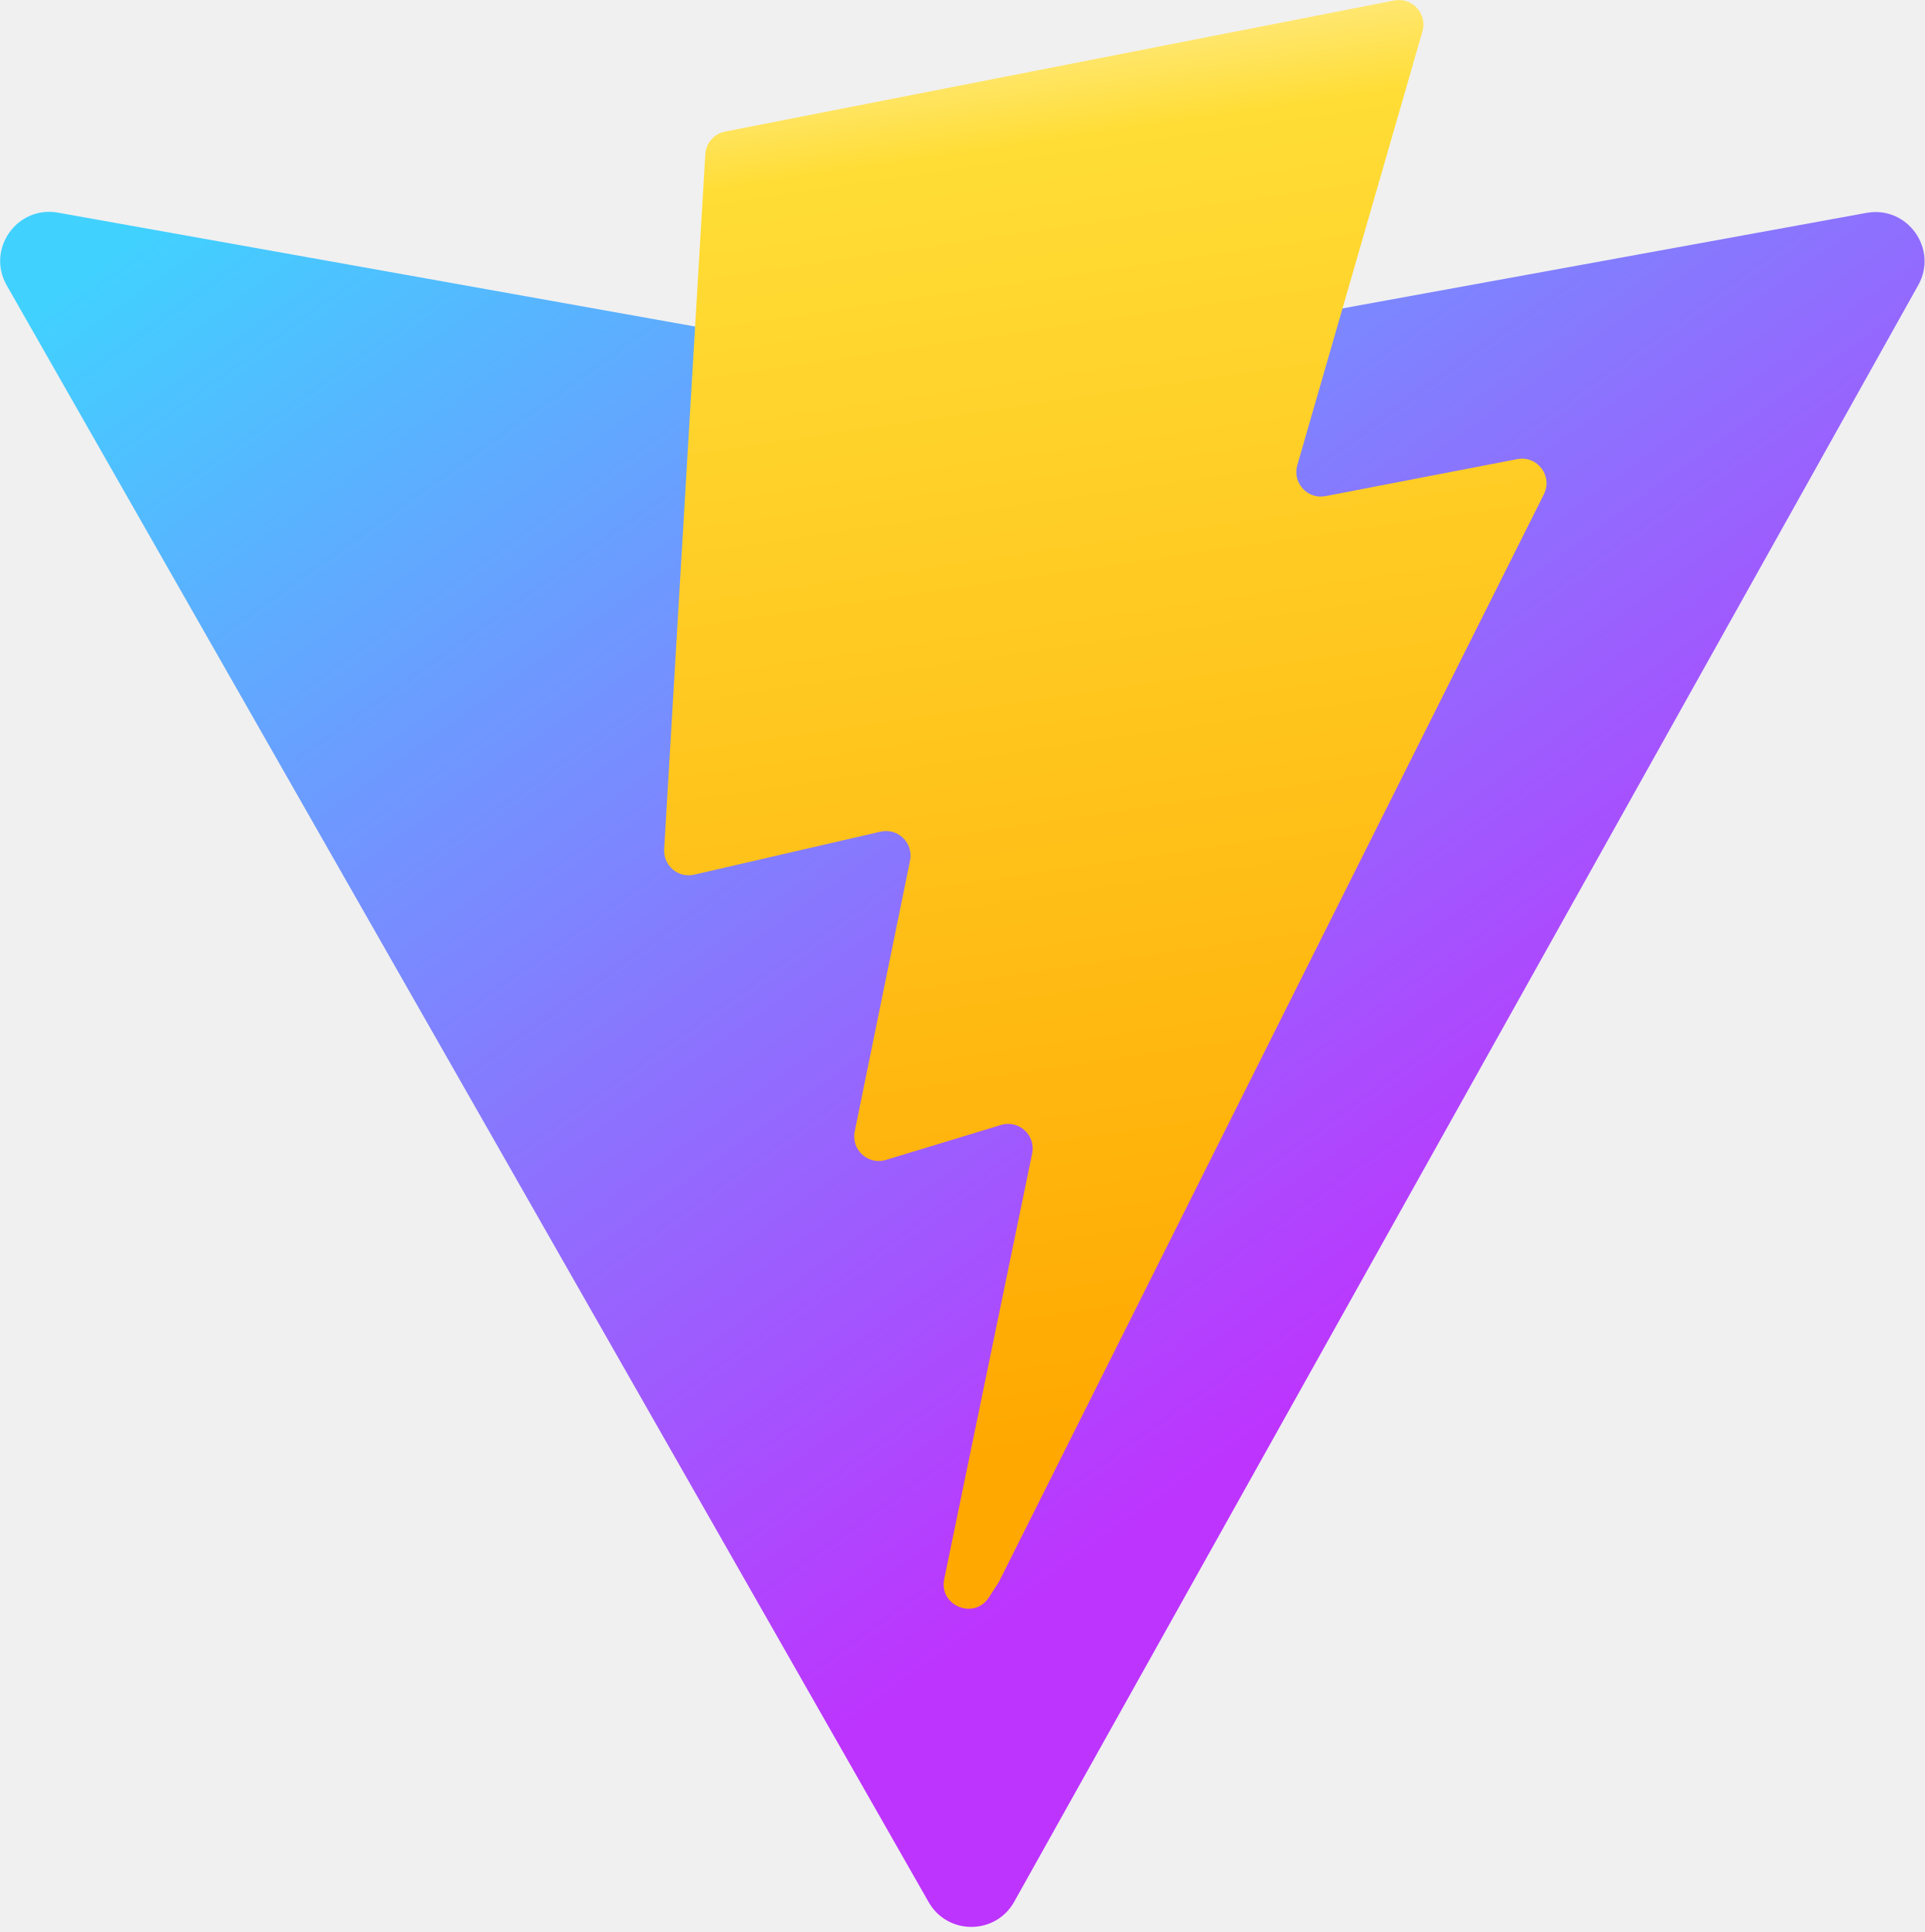
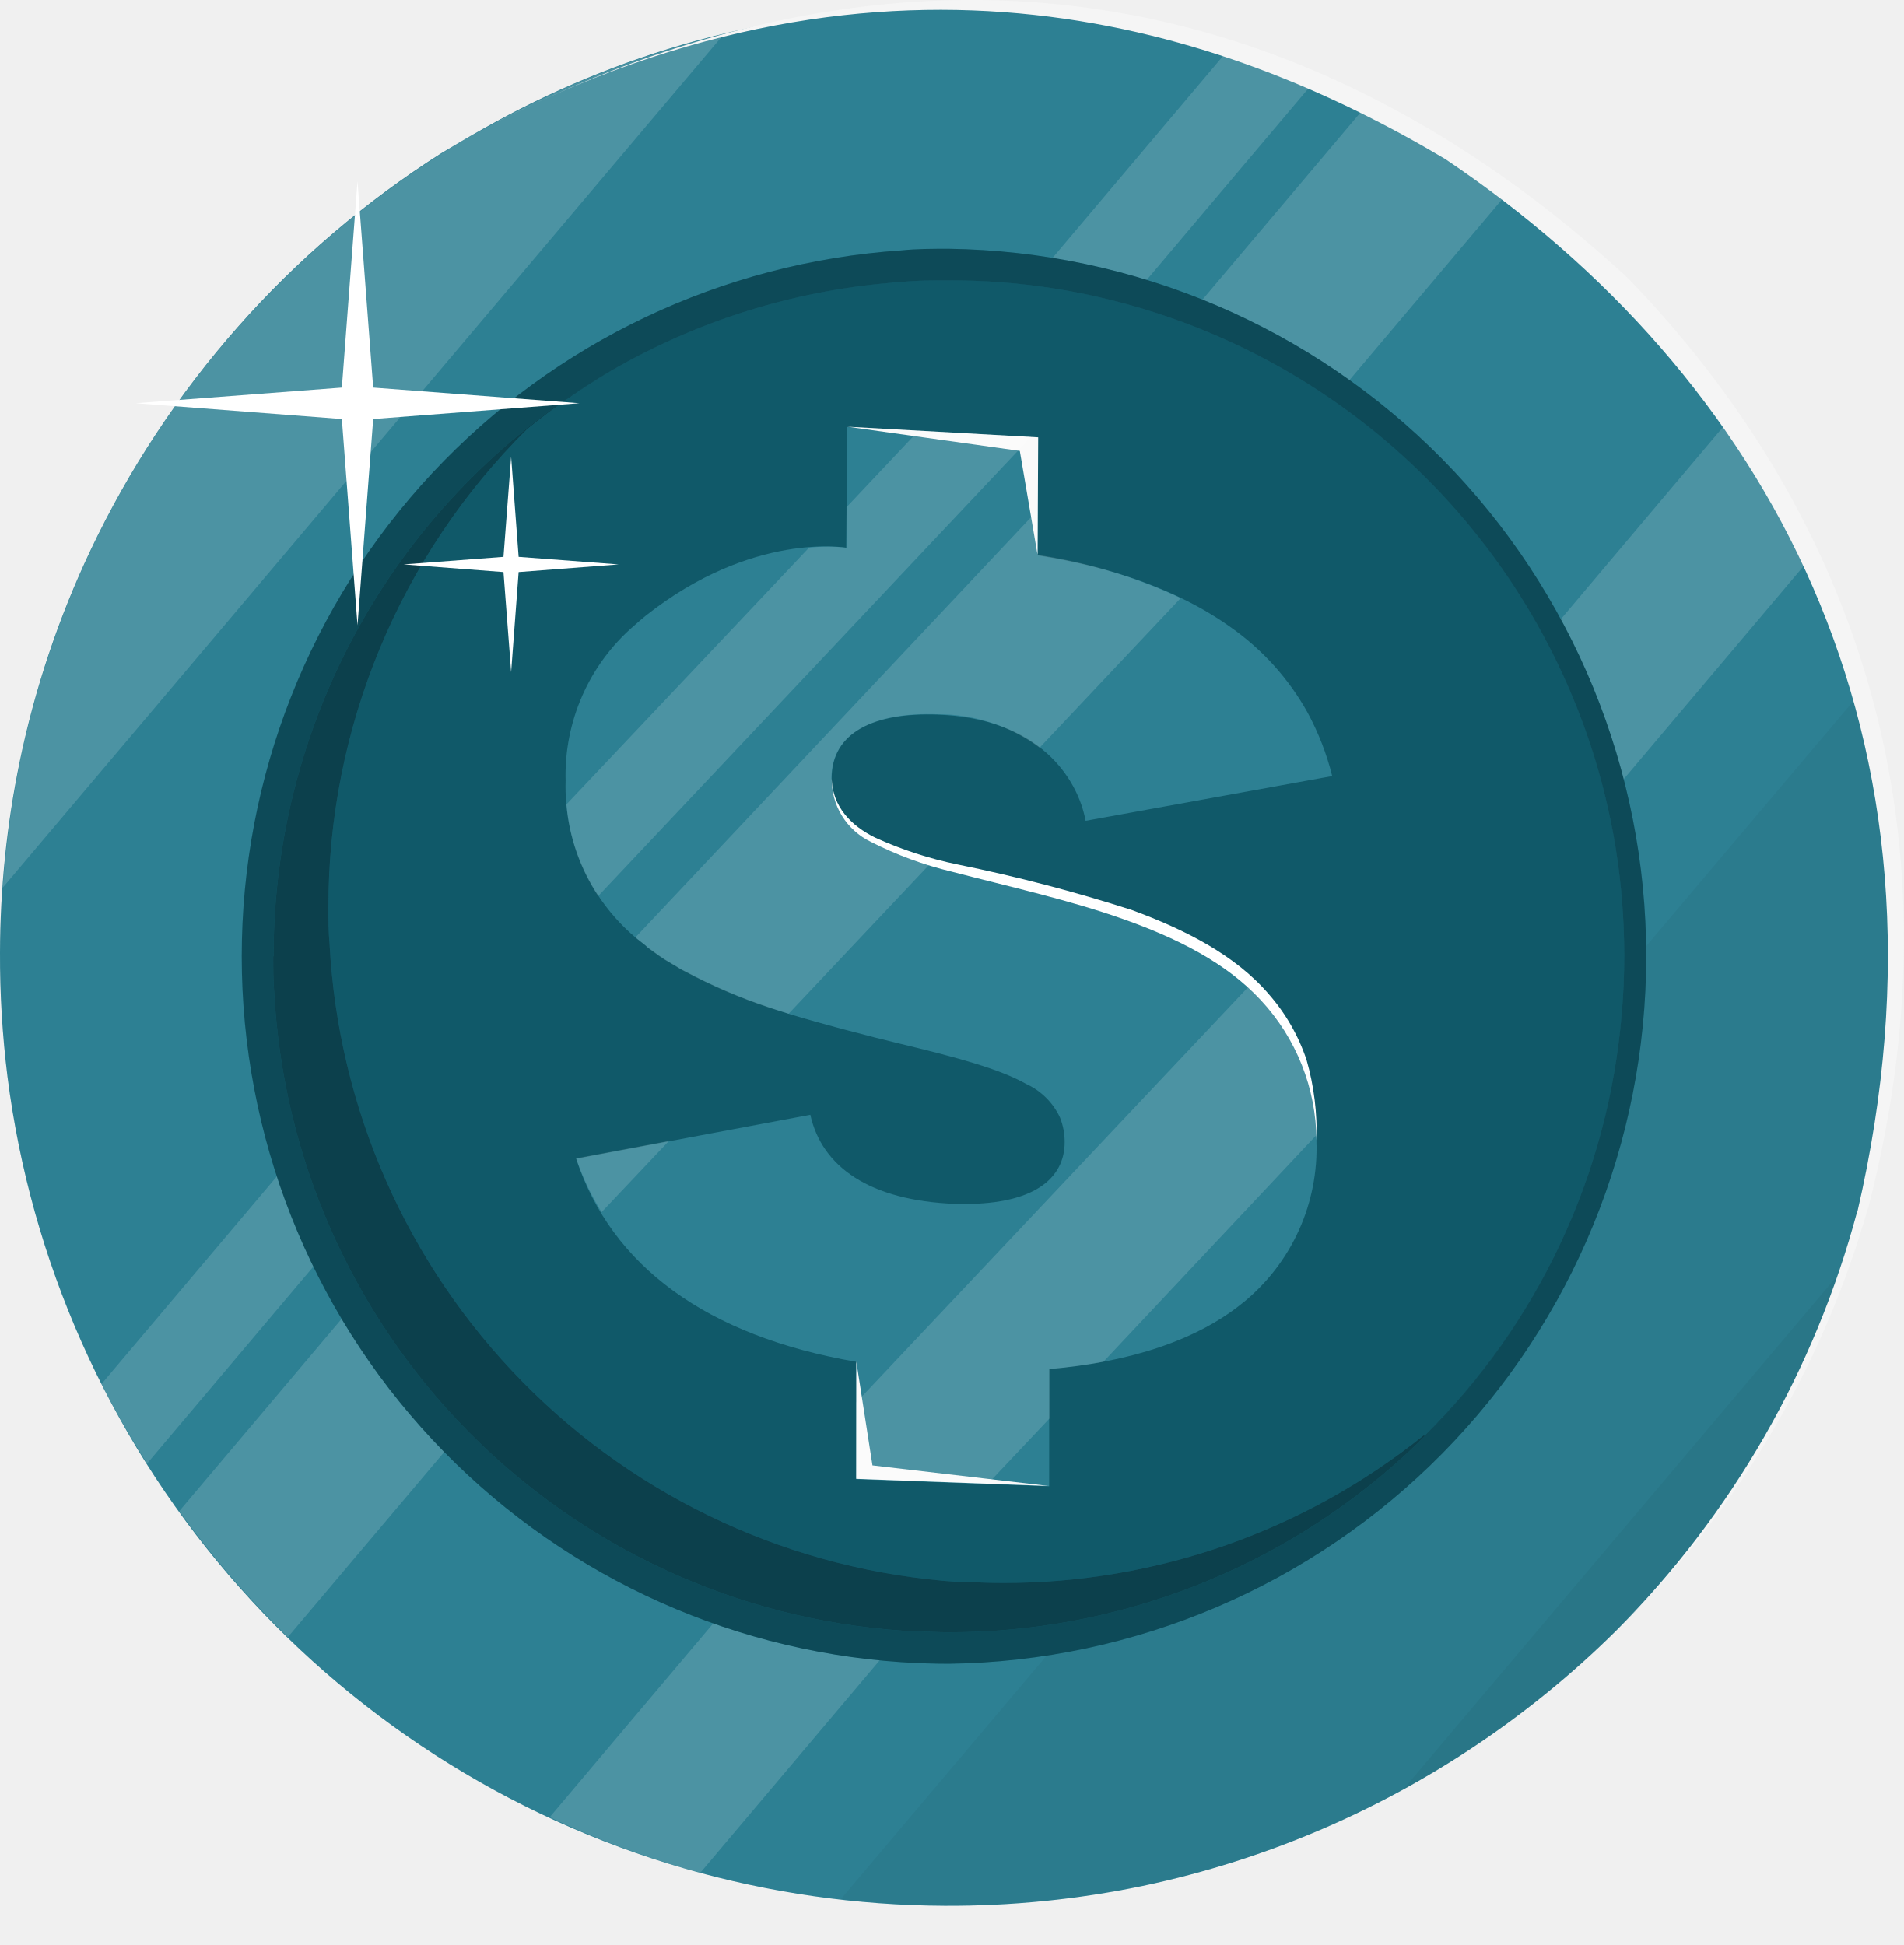
- <svg xmlns="http://www.w3.org/2000/svg" aria-hidden="true" role="img" class="iconify iconify--logos" width="31.88" height="32" preserveAspectRatio="xMidYMid meet" viewBox="0 0 256 257">
-   <defs>
-     <linearGradient id="IconifyId1813088fe1fbc01fb466" x1="-.828%" x2="57.636%" y1="7.652%" y2="78.411%">
-       <stop offset="0%" stop-color="#41D1FF" />
-       <stop offset="100%" stop-color="#BD34FE" />
-     </linearGradient>
-     <linearGradient id="IconifyId1813088fe1fbc01fb467" x1="43.376%" x2="50.316%" y1="2.242%" y2="89.03%">
-       <stop offset="0%" stop-color="#FFEA83" />
-       <stop offset="8.333%" stop-color="#FFDD35" />
-       <stop offset="100%" stop-color="#FFA800" />
-     </linearGradient>
-   </defs>
-   <path fill="url(#IconifyId1813088fe1fbc01fb466)" d="M255.153 37.938L134.897 252.976c-2.483 4.44-8.862 4.466-11.382.048L.875 37.958c-2.746-4.814 1.371-10.646 6.827-9.67l120.385 21.517a6.537 6.537 0 0 0 2.322-.004l117.867-21.483c5.438-.991 9.574 4.796 6.877 9.62Z" />
-   <path fill="url(#IconifyId1813088fe1fbc01fb467)" d="M185.432.063L96.44 17.501a3.268 3.268 0 0 0-2.634 3.014l-5.474 92.456a3.268 3.268 0 0 0 3.997 3.378l24.777-5.718c2.318-.535 4.413 1.507 3.936 3.838l-7.361 36.047c-.495 2.426 1.782 4.5 4.151 3.78l15.304-4.649c2.372-.72 4.652 1.36 4.15 3.788l-11.698 56.621c-.732 3.542 3.979 5.473 5.943 2.437l1.313-2.028l72.516-144.72c1.215-2.423-.88-5.186-3.54-4.672l-25.505 4.922c-2.396.462-4.435-1.77-3.759-4.114l16.646-57.705c.677-2.35-1.37-4.583-3.769-4.113Z" />
+ <svg xmlns="http://www.w3.org/2000/svg" width="46" height="47" viewBox="0 0 46 47" fill="none">
+   <path d="M0 23.014C-0.004 24.021 0.057 25.027 0.182 26.026C0.749 30.467 2.603 34.646 5.514 38.046C8.425 41.445 12.267 43.918 16.565 45.158C18.599 45.742 20.704 46.042 22.82 46.052C24.429 46.06 26.034 45.899 27.61 45.572C30.612 44.939 33.458 43.711 35.979 41.959C38.5 40.208 40.646 37.969 42.288 35.374C42.5 35.04 42.703 34.697 42.899 34.354C43.809 32.738 44.518 31.016 45.011 29.228C45.178 28.632 45.309 28.006 45.44 27.379C45.571 26.753 45.651 26.118 45.717 25.471C45.794 24.726 45.834 23.971 45.836 23.208C45.841 22.288 45.791 21.369 45.684 20.455C45.613 19.823 45.513 19.2 45.386 18.586C44.494 14.154 42.314 10.085 39.121 6.889C35.928 3.692 31.863 1.51 27.437 0.617C26.823 0.492 26.198 0.393 25.566 0.319C24.718 0.219 23.865 0.169 23.011 0.167C22.192 0.161 21.373 0.201 20.559 0.286C19.916 0.348 19.278 0.444 18.653 0.563C18.027 0.682 17.411 0.823 16.803 0.99C15.016 1.483 13.296 2.194 11.683 3.107C11.337 3.3 10.995 3.503 10.661 3.703C6.987 6.039 4.048 9.367 2.184 13.305C1.415 14.93 0.842 16.64 0.477 18.401C0.164 19.919 0.004 21.464 0 23.014Z" fill="#167287" />
+   <path opacity="0.1" d="M0 23.014C-0.004 24.021 0.057 25.027 0.182 26.026C0.749 30.467 2.603 34.646 5.514 38.046C8.425 41.445 12.267 43.918 16.565 45.158C18.599 45.742 20.704 46.042 22.82 46.052C24.429 46.06 26.034 45.899 27.61 45.572C30.612 44.939 33.458 43.711 35.979 41.959C38.5 40.208 40.646 37.969 42.288 35.374C42.5 35.04 42.703 34.697 42.899 34.354C43.809 32.738 44.518 31.016 45.011 29.228C45.178 28.632 45.309 28.006 45.44 27.379C45.571 26.753 45.651 26.118 45.717 25.471C45.794 24.726 45.834 23.971 45.836 23.208C45.841 22.288 45.791 21.369 45.684 20.455C45.613 19.823 45.513 19.2 45.386 18.586C44.494 14.154 42.314 10.085 39.121 6.889C35.928 3.692 31.863 1.51 27.437 0.617C26.823 0.492 26.198 0.393 25.566 0.319C24.718 0.219 23.865 0.169 23.011 0.167C22.192 0.161 21.373 0.201 20.559 0.286C19.916 0.348 19.278 0.444 18.653 0.563C18.027 0.682 17.411 0.823 16.803 0.99C15.016 1.483 13.296 2.194 11.683 3.107C11.337 3.3 10.995 3.503 10.661 3.703C6.987 6.039 4.048 9.367 2.184 13.305C1.415 14.93 0.842 16.64 0.477 18.401C0.164 19.919 0.004 21.464 0 23.014Z" fill="white" />
+   <path opacity="0.05" d="M44.94 16.752C45.112 17.348 45.264 17.969 45.389 18.595C45.514 19.221 45.613 19.832 45.687 20.464C45.794 21.378 45.844 22.297 45.839 23.217C45.839 23.98 45.8 24.735 45.72 25.48C45.654 26.128 45.562 26.764 45.443 27.388C45.324 28.015 45.181 28.629 45.014 29.237C44.519 31.019 43.808 32.735 42.899 34.345C42.703 34.688 42.5 35.031 42.289 35.365C40.217 38.654 37.342 41.36 33.936 43.228C30.529 45.096 26.704 46.065 22.82 46.043C21.984 46.038 21.148 45.987 20.318 45.891L44.94 16.752Z" fill="#010E11" />
+   <path opacity="0.05" d="M44.585 30.6C44.138 31.897 43.574 33.15 42.899 34.345C42.703 34.688 42.5 35.031 42.289 35.365C40.207 38.652 37.326 41.358 33.916 43.228L44.585 30.6Z" fill="#010E11" />
+   <path opacity="0.15" d="M41.806 10.111C42.544 11.183 43.188 12.316 43.73 13.499L16.922 45.253L16.559 45.155C15.436 44.825 14.341 44.41 13.282 43.911L41.806 10.111Z" fill="white" />
+   <path opacity="0.15" d="M33.04 2.519C34.242 3.114 35.39 3.813 36.471 4.606L6.956 39.56C5.994 38.624 5.116 37.605 4.331 36.516L33.04 2.519Z" fill="white" />
+   <path opacity="0.15" d="M29.692 1.186C30.401 1.407 31.096 1.659 31.777 1.943L3.554 35.365C3.161 34.742 2.788 34.103 2.455 33.441L29.692 1.186Z" fill="white" />
+   <path opacity="0.15" d="M0.066 21.451C0.096 21.028 0.14 20.608 0.191 20.193C0.209 20.053 0.224 19.913 0.245 19.776C0.265 19.639 0.286 19.477 0.31 19.349C0.364 19.051 0.417 18.723 0.48 18.413C1.385 14.072 3.53 10.088 6.655 6.945C7.866 5.721 9.211 4.638 10.664 3.715C10.998 3.503 11.34 3.301 11.686 3.119C13.3 2.206 15.019 1.495 16.806 1.002C17.032 0.939 17.259 0.885 17.488 0.829L0.066 21.451Z" fill="white" />
+   <path d="M5.841 23.11C5.841 27.445 7.486 31.619 10.445 34.786C13.403 37.953 17.453 39.876 21.774 40.166C22.15 40.19 22.537 40.205 22.921 40.205C27.412 40.145 31.698 38.318 34.852 35.118C38.007 31.918 39.775 27.604 39.775 23.108C39.775 18.612 38.007 14.298 34.852 11.098C31.698 7.898 27.412 6.071 22.921 6.011C22.537 6.011 22.15 6.011 21.774 6.05C17.453 6.341 13.403 8.265 10.445 11.432C7.487 14.6 5.841 18.773 5.841 23.11Z" fill="#167287" />
+   <path opacity="0.4" d="M5.841 23.11C5.841 27.445 7.486 31.619 10.445 34.786C13.403 37.953 17.453 39.876 21.774 40.166C22.15 40.19 22.537 40.205 22.921 40.205C27.412 40.145 31.698 38.318 34.852 35.118C38.007 31.918 39.775 27.604 39.775 23.108C39.775 18.612 38.007 14.298 34.852 11.098C31.698 7.898 27.412 6.071 22.921 6.011C22.537 6.011 22.15 6.011 21.774 6.05C17.453 6.341 13.403 8.265 10.445 11.432C7.487 14.6 5.841 18.773 5.841 23.11Z" fill="#010E11" />
+   <path d="M6.601 23.109C6.601 23.407 6.601 23.706 6.625 23.98C6.837 27.965 8.499 31.735 11.298 34.577C14.097 37.419 17.838 39.136 21.816 39.406L22.039 39.42C22.337 39.42 22.617 39.444 22.909 39.444C26.999 39.452 30.943 37.92 33.957 35.153C36.971 32.386 38.836 28.585 39.182 24.505C39.223 24.043 39.241 23.578 39.241 23.103C39.241 22.629 39.226 22.242 39.194 21.818C39.127 20.94 38.988 20.07 38.777 19.215C38.063 16.315 36.569 13.666 34.459 11.555C32.348 9.444 29.7 7.951 26.802 7.24C25.949 7.028 25.079 6.889 24.202 6.822C23.779 6.789 23.35 6.774 22.918 6.774C22.552 6.774 22.185 6.774 21.825 6.81C21.724 6.81 21.622 6.81 21.527 6.834C19.15 7.033 16.846 7.756 14.78 8.951C12.294 10.383 10.23 12.445 8.795 14.931C7.36 17.417 6.607 20.238 6.61 23.109H6.601Z" fill="#167287" />
+   <path opacity="0.5" d="M6.601 23.109C6.601 23.407 6.601 23.706 6.625 23.98C6.837 27.965 8.499 31.735 11.298 34.577C14.097 37.419 17.838 39.136 21.816 39.406L22.039 39.42C22.337 39.42 22.617 39.444 22.909 39.444C26.999 39.452 30.943 37.92 33.957 35.153C36.971 32.386 38.836 28.585 39.182 24.505C39.223 24.043 39.241 23.578 39.241 23.103C39.241 22.629 39.226 22.242 39.194 21.818C39.127 20.94 38.988 20.07 38.777 19.215C38.063 16.315 36.569 13.666 34.459 11.555C32.348 9.444 29.7 7.951 26.802 7.24C25.949 7.028 25.079 6.889 24.202 6.822C23.779 6.789 23.35 6.774 22.918 6.774C22.552 6.774 22.185 6.774 21.825 6.81C21.724 6.81 21.622 6.81 21.527 6.834C19.15 7.033 16.846 7.756 14.78 8.951C12.294 10.383 10.23 12.445 8.795 14.931C7.36 17.417 6.607 20.238 6.61 23.109H6.601Z" fill="#010E11" />
+   <path d="M34.416 34.7C37.169 31.98 38.859 28.364 39.182 24.505C39.224 24.043 39.244 23.578 39.244 23.103C39.244 22.629 39.226 22.242 39.194 21.818C39.127 20.94 38.988 20.07 38.777 19.215C38.063 16.315 36.569 13.666 34.459 11.555C32.348 9.444 29.7 7.951 26.802 7.24C25.949 7.028 25.079 6.889 24.202 6.822C23.779 6.789 23.35 6.774 22.918 6.774C22.552 6.774 22.185 6.774 21.825 6.81C21.724 6.81 21.622 6.81 21.527 6.834C19.15 7.033 16.846 7.756 14.78 8.951C14.065 9.371 13.382 9.844 12.737 10.368C11.212 11.881 10.002 13.682 9.178 15.668C8.354 17.653 7.931 19.782 7.935 21.931C7.935 22.23 7.935 22.513 7.962 22.802C8.173 26.788 9.835 30.558 12.634 33.4C15.433 36.242 19.176 37.96 23.154 38.228H23.374C23.672 38.242 23.955 38.252 24.247 38.252C27.944 38.255 31.531 36.992 34.413 34.673L34.416 34.7Z" fill="#167287" />
+   <path opacity="0.25" d="M34.416 34.7C37.169 31.98 38.859 28.364 39.182 24.505C39.224 24.043 39.244 23.578 39.244 23.103C39.244 22.629 39.226 22.242 39.194 21.818C39.127 20.94 38.988 20.07 38.777 19.215C38.063 16.315 36.569 13.666 34.459 11.555C32.348 9.444 29.7 7.951 26.802 7.24C25.949 7.028 25.079 6.889 24.202 6.822C23.779 6.789 23.35 6.774 22.918 6.774C22.552 6.774 22.185 6.774 21.825 6.81C21.724 6.81 21.622 6.81 21.527 6.834C19.15 7.033 16.846 7.756 14.78 8.951C14.065 9.371 13.382 9.844 12.737 10.368C11.212 11.881 10.002 13.682 9.178 15.668C8.354 17.653 7.931 19.782 7.935 21.931C7.935 22.23 7.935 22.513 7.962 22.802C8.173 26.788 9.835 30.558 12.634 33.4C15.433 36.242 19.176 37.96 23.154 38.228H23.374C23.672 38.242 23.955 38.252 24.247 38.252C27.944 38.255 31.531 36.992 34.413 34.673L34.416 34.7Z" fill="#010E11" />
+   <path d="M11.686 3.107C21.548 -2.007 29.558 0.652 34.919 3.843C42.664 9.047 47.549 17.763 44.877 29.282V29.258C43.857 33.089 41.85 36.585 39.057 39.397C41.941 36.577 44.038 33.051 45.139 29.169V29.189C47.603 19.647 44.505 12.07 39.337 6.724C33.799 1.613 24.416 -3.436 11.686 3.107Z" fill="#F5F5F5" />
+   <path d="M20.464 11.036L20.446 13.236C20.446 13.236 18.185 12.837 15.608 14.873C15.501 14.96 15.406 15.043 15.311 15.127C14.777 15.589 14.352 16.165 14.068 16.813C13.784 17.46 13.646 18.162 13.666 18.869C13.645 19.582 13.784 20.291 14.073 20.943C14.361 21.596 14.793 22.175 15.335 22.638C15.421 22.713 15.522 22.781 15.608 22.856L15.635 22.883L15.933 23.097C16.023 23.161 16.117 23.22 16.213 23.273C16.251 23.298 16.29 23.321 16.329 23.342C16.4 23.391 16.475 23.434 16.553 23.47C17.202 23.817 17.88 24.108 18.578 24.341C18.921 24.46 19.275 24.567 19.63 24.666C20.142 24.812 20.654 24.946 21.143 25.071L21.739 25.218C23.133 25.554 24.148 25.829 24.792 26.192C25.153 26.357 25.443 26.644 25.611 27.004C25.686 27.193 25.725 27.396 25.724 27.6C25.724 28.456 25.012 29.148 23.076 29.091C21.015 29.013 19.856 28.196 19.579 26.938L13.92 28C14.774 30.594 17.077 32.288 20.69 32.908V35.744L25.349 35.916V33.081C27.306 32.917 28.923 32.383 30.025 31.485L30.055 31.462C30.627 30.992 31.083 30.395 31.387 29.72C31.691 29.044 31.834 28.308 31.807 27.567C31.824 23.831 28.861 22.498 25.688 21.627C22.725 20.831 20.088 20.634 20.094 18.818C20.094 17.685 21.131 17.214 22.656 17.268C25.09 17.354 26.037 18.791 26.23 19.835L32.188 18.753C32.055 18.218 31.855 17.702 31.592 17.217C31.142 16.408 30.516 15.71 29.76 15.174C28.438 14.22 26.758 13.683 25.072 13.421V10.576L20.461 10.32L20.464 11.036Z" fill="#167287" />
+   <path opacity="0.1" d="M20.464 11.036L20.446 13.236C20.446 13.236 18.185 12.837 15.608 14.873C15.501 14.96 15.406 15.043 15.311 15.127C14.777 15.589 14.352 16.165 14.068 16.813C13.784 17.46 13.646 18.162 13.666 18.869C13.645 19.582 13.784 20.291 14.073 20.943C14.361 21.596 14.793 22.175 15.335 22.638C15.421 22.713 15.522 22.781 15.608 22.856L15.635 22.883L15.933 23.097C16.023 23.161 16.117 23.22 16.213 23.273C16.251 23.298 16.29 23.321 16.329 23.342C16.4 23.391 16.475 23.434 16.553 23.47C17.202 23.817 17.88 24.108 18.578 24.341C18.921 24.46 19.275 24.567 19.63 24.666C20.142 24.812 20.654 24.946 21.143 25.071L21.739 25.218C23.133 25.554 24.148 25.829 24.792 26.192C25.153 26.357 25.443 26.644 25.611 27.004C25.686 27.193 25.725 27.396 25.724 27.6C25.724 28.456 25.012 29.148 23.076 29.091C21.015 29.013 19.856 28.196 19.579 26.938L13.92 28C14.774 30.594 17.077 32.288 20.69 32.908V35.744L25.349 35.916V33.081C27.306 32.917 28.923 32.383 30.025 31.485L30.055 31.462C30.627 30.992 31.083 30.395 31.387 29.72C31.691 29.044 31.834 28.308 31.807 27.567C31.824 23.831 28.861 22.498 25.688 21.627C22.725 20.831 20.088 20.634 20.094 18.818C20.094 17.685 21.131 17.214 22.656 17.268C25.09 17.354 26.037 18.791 26.23 19.835L32.188 18.753C32.055 18.218 31.855 17.702 31.592 17.217C31.142 16.408 30.516 15.71 29.76 15.174C28.438 14.22 26.758 13.683 25.072 13.421V10.576L20.461 10.32L20.464 11.036Z" fill="white" />
+   <path d="M31.807 27.558C31.801 26.299 31.321 25.089 30.463 24.168C29.635 23.273 28.456 22.677 27.145 22.212C25.834 21.747 24.402 21.431 22.996 21.064C22.317 20.901 21.66 20.659 21.039 20.342C20.752 20.203 20.51 19.985 20.343 19.714C20.176 19.442 20.089 19.129 20.094 18.81C20.115 19.492 20.559 19.952 21.146 20.241C21.784 20.532 22.454 20.75 23.142 20.891C24.563 21.18 25.967 21.547 27.348 21.991C28.652 22.471 29.856 23.089 30.657 24.025C31.063 24.488 31.372 25.027 31.568 25.611C31.749 26.244 31.83 26.901 31.807 27.558Z" fill="white" />
+   <path d="M20.473 10.311L24.64 10.896L25.069 13.412L25.084 10.568L20.473 10.311Z" fill="#FAFAFA" />
+   <path d="M20.69 32.899L21.08 35.41L25.343 35.908L20.687 35.735L20.69 32.899Z" fill="#FAFAFA" />
+   <path opacity="0.15" d="M13.92 27.991C14.075 28.446 14.281 28.883 14.536 29.291L16.163 27.57L13.92 27.991Z" fill="white" />
+   <path opacity="0.15" d="M31.8 27.436C31.817 26.748 31.685 26.065 31.416 25.432C31.146 24.8 30.744 24.232 30.237 23.768L20.69 33.889V35.734L23.868 35.854L25.358 34.276V33.084C25.794 33.047 26.229 32.988 26.659 32.908L31.8 27.436Z" fill="white" />
+   <path opacity="0.15" d="M13.687 19.436C13.75 20.228 14.014 20.991 14.453 21.654L24.914 10.555L22.197 10.406L20.455 12.255V13.236C20.153 13.202 19.848 13.202 19.546 13.236L13.687 19.436Z" fill="white" />
+   <path opacity="0.15" d="M15.629 22.888L15.927 23.103C16.017 23.167 16.111 23.226 16.207 23.279C16.245 23.304 16.284 23.327 16.323 23.348C16.394 23.396 16.469 23.439 16.547 23.476C17.196 23.823 17.874 24.114 18.572 24.346C18.73 24.4 18.894 24.445 19.055 24.496L22.513 20.831C21.071 20.422 20.085 19.918 20.088 18.809C20.091 17.7 21.125 17.205 22.65 17.259C23.538 17.255 24.404 17.538 25.119 18.067L28.527 14.453C27.429 13.937 26.262 13.586 25.063 13.409V12.338L15.352 22.653C15.436 22.724 15.531 22.793 15.611 22.861L15.629 22.888Z" fill="white" />
+   <path d="M8.26 9.366L8.638 4.38L9.017 9.366L13.997 9.744L9.017 10.126L8.638 15.109L8.26 10.126L3.28 9.744L8.26 9.366Z" fill="white" />
+   <path d="M12.165 13.457L12.35 11.039L12.531 13.457L14.947 13.639L12.531 13.824L12.35 16.239L12.165 13.824L9.752 13.639L12.165 13.457Z" fill="white" />
</svg>
